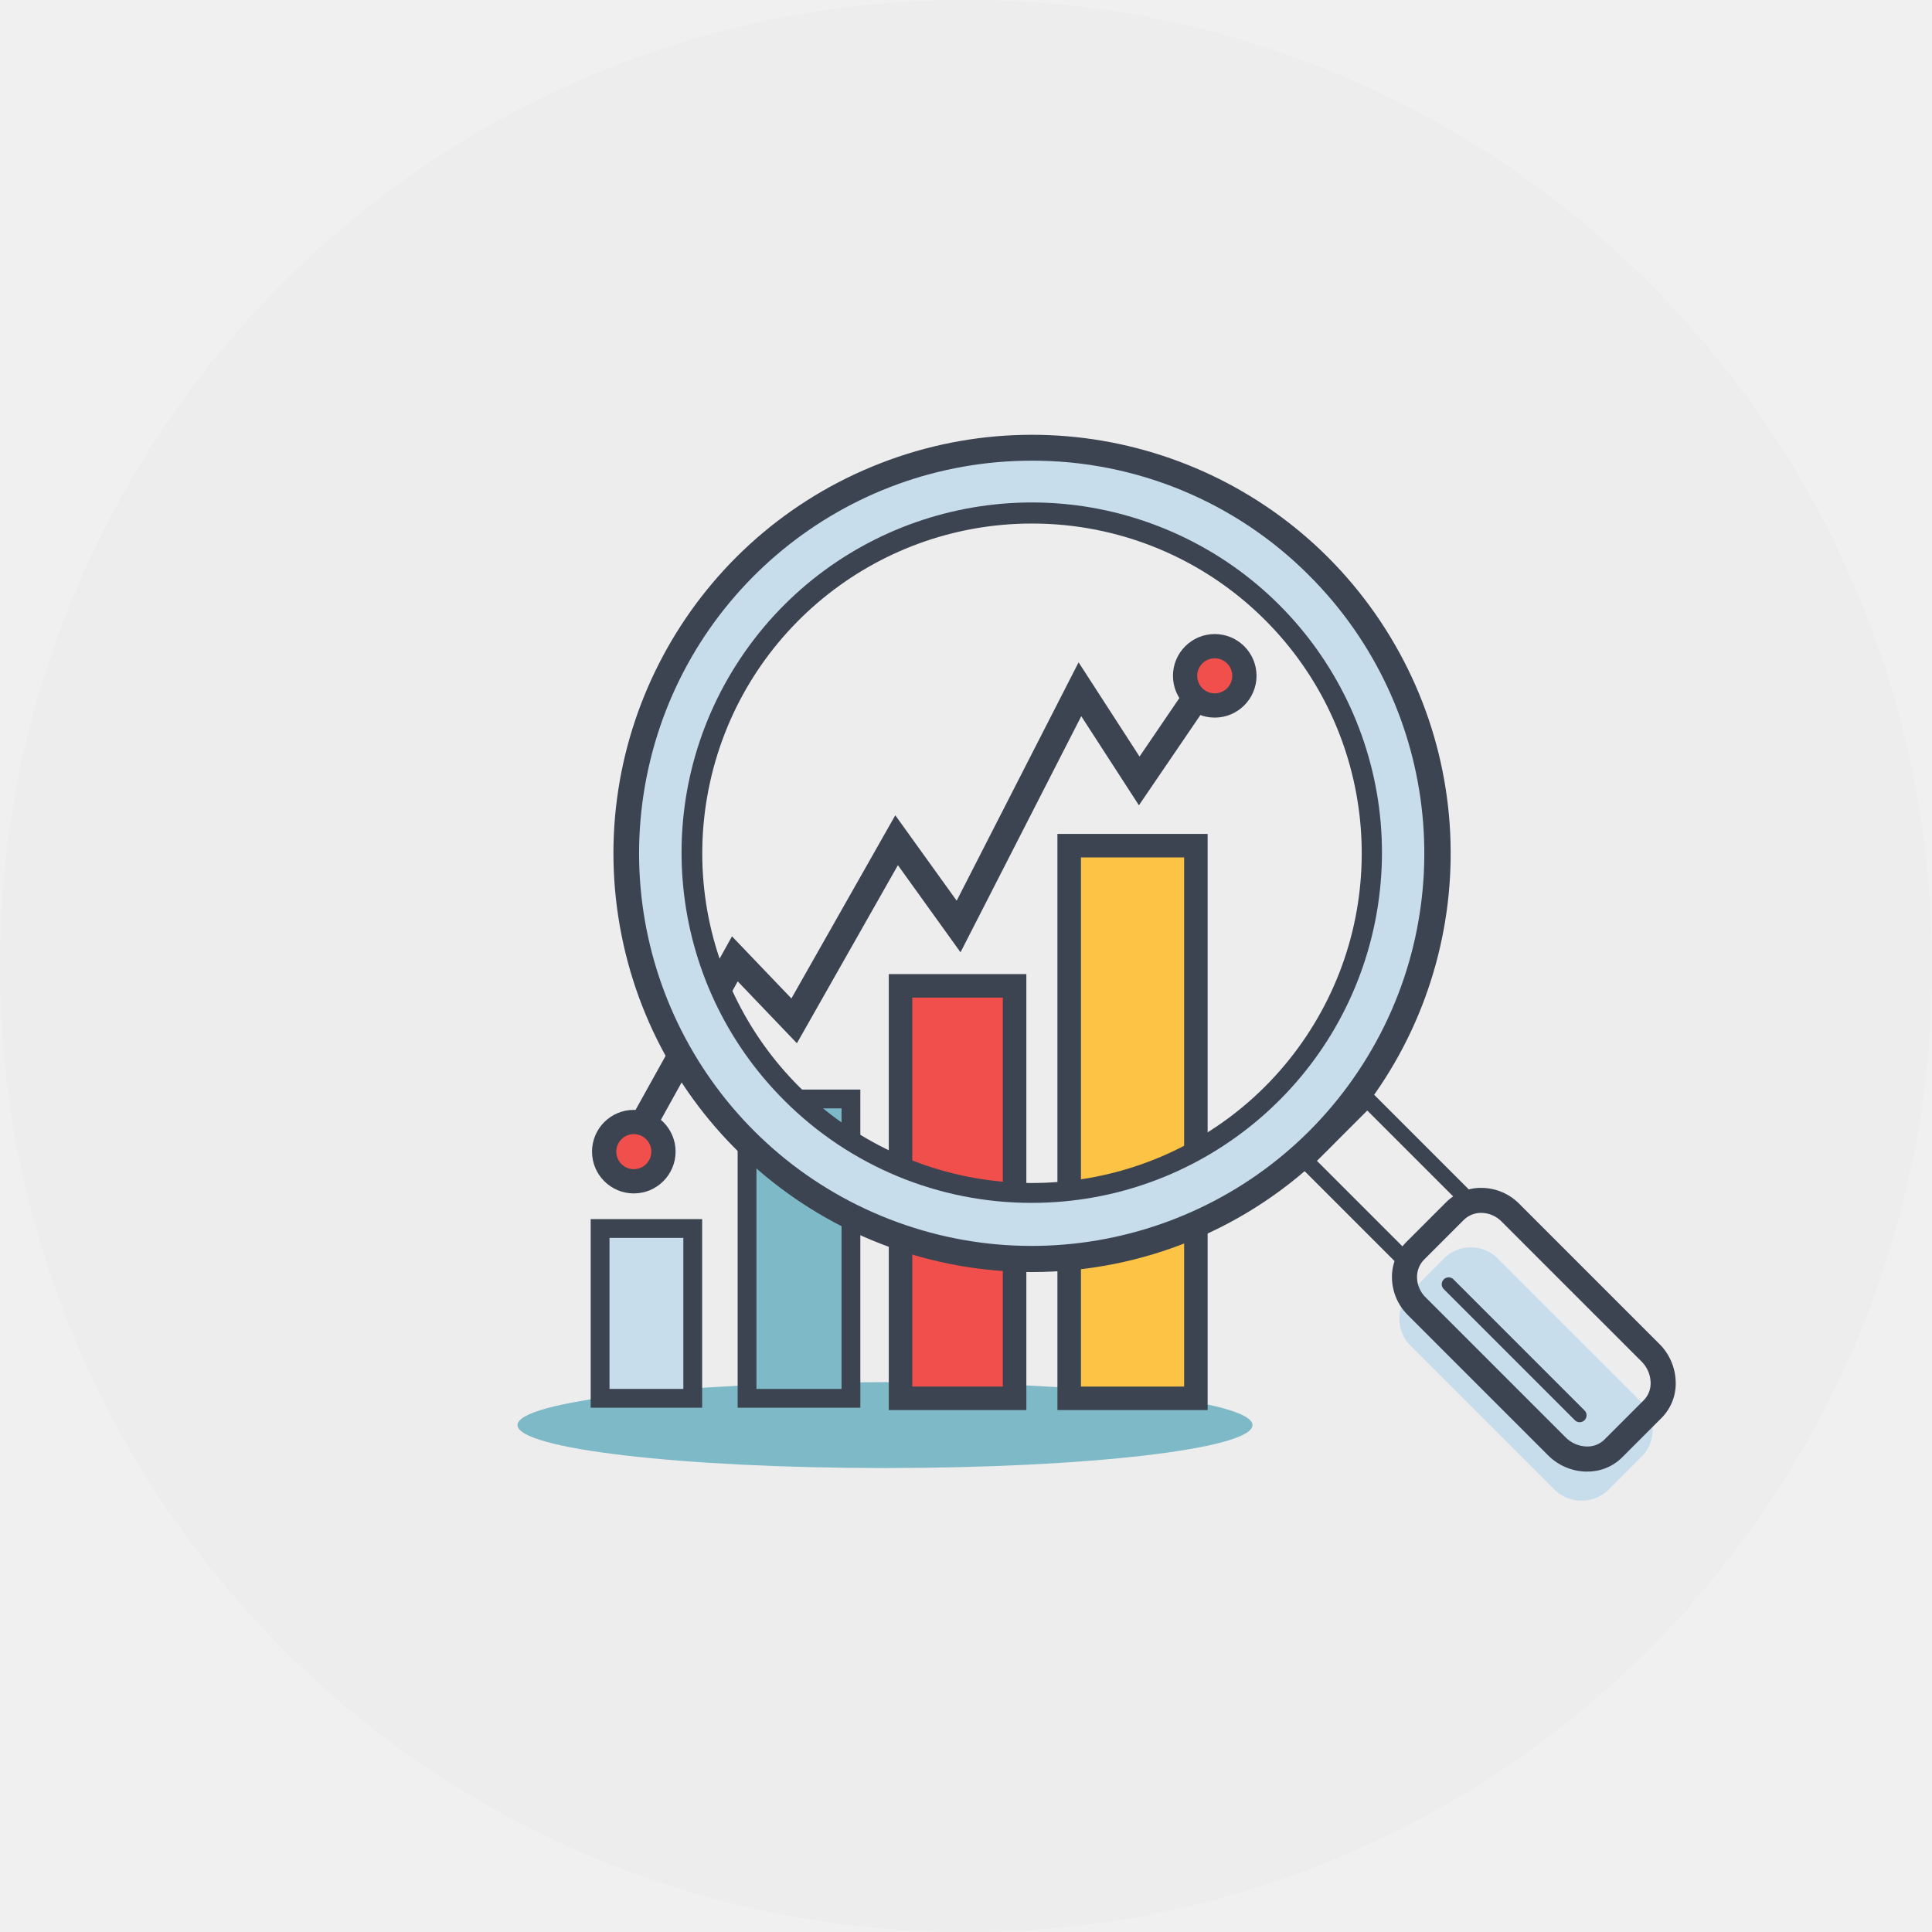
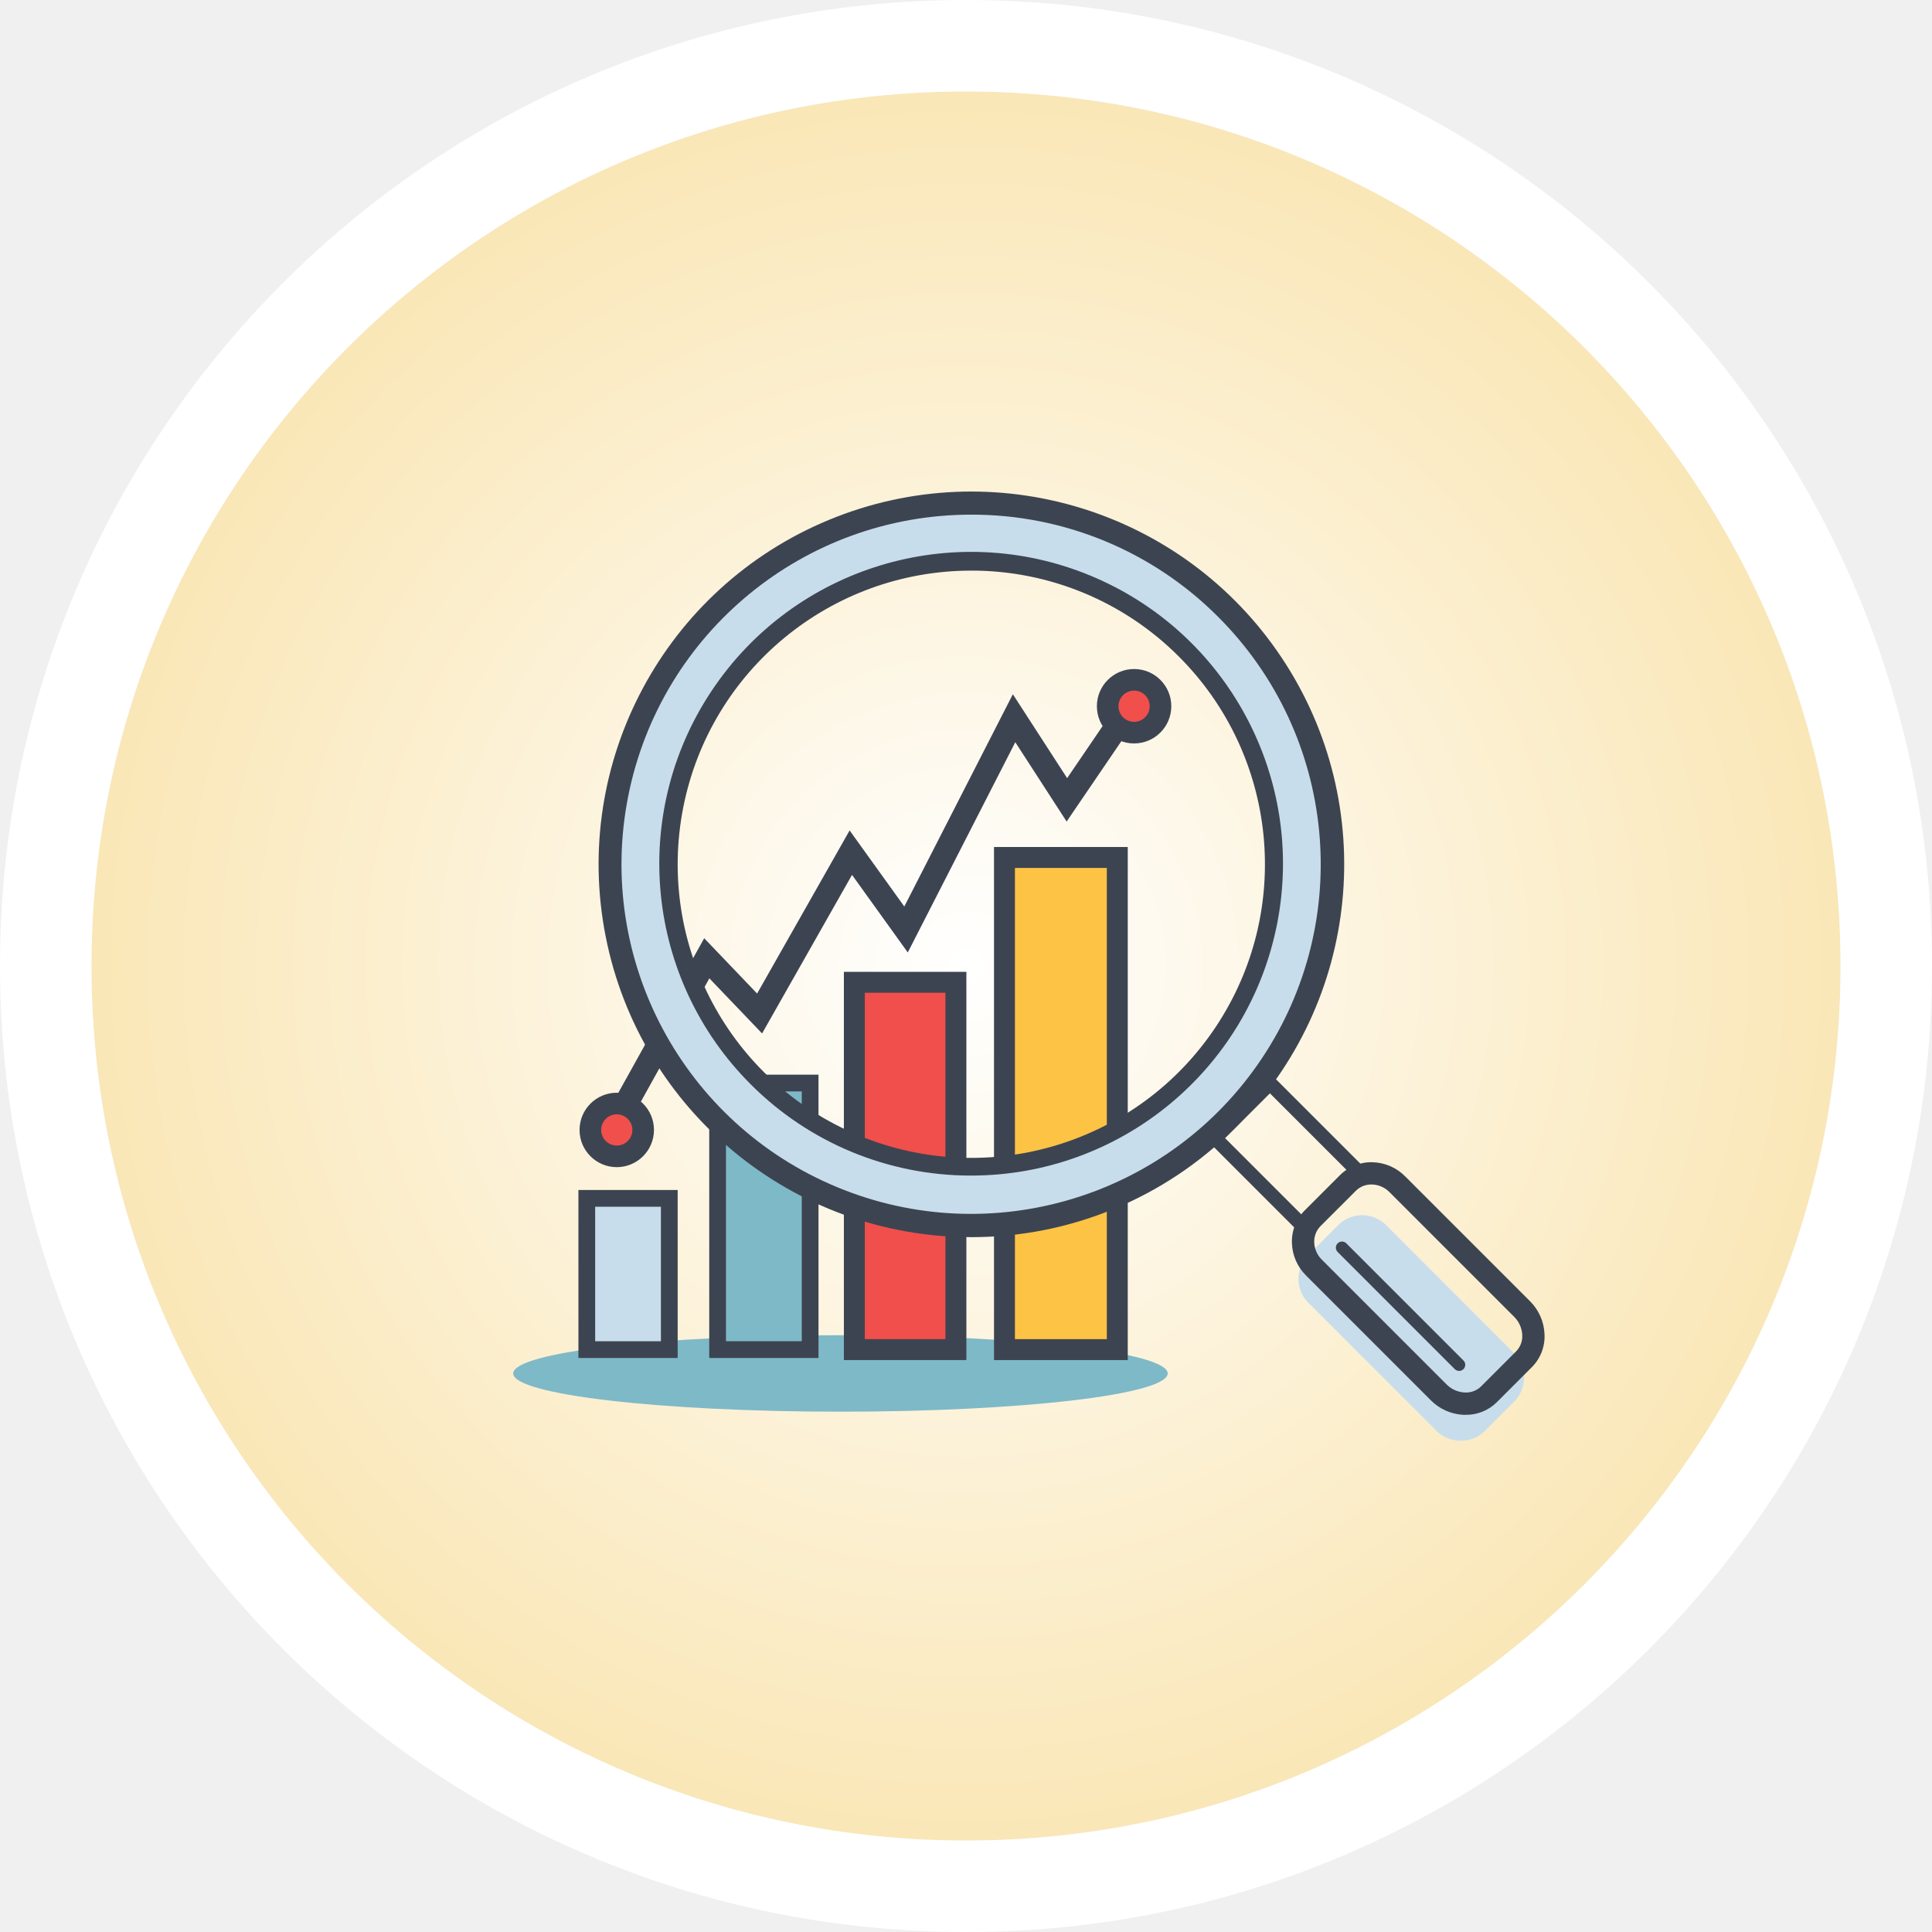
- <svg xmlns="http://www.w3.org/2000/svg" width="168" height="168" viewBox="0 0 168 168">
-   <g id="Group_23647" data-name="Group 23647" transform="translate(-491 -5726)">
-     <circle id="Ellipse_982" data-name="Ellipse 982" cx="84" cy="84" r="84" transform="translate(491 5726)" fill="#ededed" />
-     <g id="Group_17840" data-name="Group 17840" transform="translate(-3461.281 4262.511)">
-       <path id="Path_46374" data-name="Path 46374" d="M4040.919,1636.183l-2.049-1.138,10.149-18.269,5.167,5.4,9.033-15.928,5.339,7.428,10.6-20.727,5.3,8.193,6.508-9.558,1.938,1.319-8.5,12.477-5.013-7.748-10.5,20.531-5.444-7.575-8.783,15.485-5.147-5.381Z" transform="translate(-33.087 -71.866)" fill="#3d4451" />
-       <g id="Group_17837" data-name="Group 17837" transform="translate(3997.281 1501.256)">
-         <ellipse id="Ellipse_979" data-name="Ellipse 979" cx="31.956" cy="3.735" rx="31.956" ry="3.735" transform="translate(0 82.419)" fill="#7eb9c7" />
-         <g id="Group_17835" data-name="Group 17835" transform="translate(6.364 34.747)">
-           <g id="Group_17834" data-name="Group 17834">
-             <g id="Group_17830" data-name="Group 17830" transform="translate(40.585)">
-               <rect id="Rectangle_4526" data-name="Rectangle 4526" width="11.018" height="48.056" transform="translate(1.022 1.022)" fill="#fdc345" />
-               <path id="Path_46375" data-name="Path 46375" d="M4240.016,1721.335h-13.062v-50.1h13.062ZM4229,1719.291h8.974v-46.012H4229Z" transform="translate(-4226.954 -1671.234)" fill="#3d4451" />
+ <svg xmlns="http://www.w3.org/2000/svg" width="169" height="169" viewBox="0 0 169 169">
+   <defs>
+     <radialGradient id="radial-gradient" cx="0.5" cy="0.5" r="0.5" gradientUnits="objectBoundingBox">
+       <stop offset="0" stop-color="#fff" />
+       <stop offset="1" stop-color="#fae7b7" />
+     </radialGradient>
+   </defs>
+   <g id="Grupo_26377" data-name="Grupo 26377" transform="translate(-482 -5211)">
+     <g id="Elipse_1362" data-name="Elipse 1362" transform="translate(490 5219)" stroke="#fff" stroke-width="8" fill="url(#radial-gradient)">
+       <circle cx="76.5" cy="76.5" r="76.5" stroke="none" />
+       <circle cx="76.5" cy="76.5" r="80.5" fill="none" />
+     </g>
+     <g id="Grupo_17840" data-name="Grupo 17840" transform="translate(526.891 5253.965)">
+       <path id="Trazado_46374" data-name="Trazado 46374" d="M4040.705,1631.537l-1.836-1.02,9.092-16.365,4.629,4.839,8.092-14.268,4.783,6.654,9.495-18.567,4.749,7.339,5.83-8.562,1.736,1.182-7.61,11.177-4.491-6.941-9.405,18.392-4.877-6.786-7.868,13.871-4.611-4.821Z" transform="translate(-4031.253 -1575.046)" fill="#3d4451" />
+       <g id="Grupo_17837" data-name="Grupo 17837" transform="translate(0.001)">
+         <ellipse id="Elipse_979" data-name="Elipse 979" cx="28.626" cy="3.345" rx="28.626" ry="3.345" transform="translate(0 73.831)" fill="#7eb9c7" />
+         <g id="Grupo_17835" data-name="Grupo 17835" transform="translate(5.701 31.126)">
+           <g id="Grupo_17834" data-name="Grupo 17834">
+             <g id="Grupo_17830" data-name="Grupo 17830" transform="translate(36.356)">
+               <rect id="Rectángulo_4526" data-name="Rectángulo 4526" width="9.87" height="43.049" transform="translate(0.916 0.916)" fill="#fdc345" />
+               <path id="Trazado_46375" data-name="Trazado 46375" d="M4238.655,1716.115h-11.7v-44.881h11.7Zm-9.87-1.831h8.039v-41.218h-8.039Z" transform="translate(-4226.954 -1671.234)" fill="#3d4451" />
            </g>
-             <g id="Group_17831" data-name="Group 17831" transform="translate(25.926 12.19)">
-               <rect id="Rectangle_4527" data-name="Rectangle 4527" width="9.917" height="35.867" transform="translate(1.022 1.022)" fill="#f04f4c" />
-               <path id="Path_46376" data-name="Path 46376" d="M4167.2,1768.778h-11.961v-37.911H4167.2Zm-9.917-2.044h7.873v-33.822h-7.873Z" transform="translate(-4155.243 -1730.867)" fill="#3d4451" />
+             <g id="Grupo_17831" data-name="Grupo 17831" transform="translate(23.225 10.92)">
+               <rect id="Rectángulo_4527" data-name="Rectángulo 4527" width="8.884" height="32.129" transform="translate(0.916 0.916)" fill="#f04f4c" />
+               <path id="Trazado_46376" data-name="Trazado 46376" d="M4165.958,1764.827h-10.715v-33.96h10.715Zm-8.884-1.831h7.053v-30.3h-7.053Z" transform="translate(-4155.243 -1730.867)" fill="#3d4451" />
            </g>
-             <g id="Group_17832" data-name="Group 17832" transform="translate(0 33.492)">
-               <rect id="Rectangle_4528" data-name="Rectangle 4528" width="8.057" height="14.769" transform="translate(0.818 0.818)" fill="#c7ddeb" />
-               <path id="Path_46377" data-name="Path 46377" d="M4038.106,1851.481h-9.692v-16.4h9.692Zm-8.056-1.635h6.421v-13.133h-6.421Z" transform="translate(-4028.414 -1835.077)" fill="#3d4451" />
+             <g id="Grupo_17832" data-name="Grupo 17832" transform="translate(0 30.003)">
+               <rect id="Rectángulo_4528" data-name="Rectángulo 4528" width="7.217" height="13.23" transform="translate(0.733 0.732)" fill="#c7ddeb" />
+               <path id="Trazado_46377" data-name="Trazado 46377" d="M4037.1,1849.772h-8.682v-14.695h8.682Zm-7.217-1.465h5.752v-11.765h-5.752Z" transform="translate(-4028.414 -1835.077)" fill="#3d4451" />
            </g>
-             <g id="Group_17833" data-name="Group 17833" transform="translate(12.778 22.231)">
-               <rect id="Rectangle_4529" data-name="Rectangle 4529" width="9.035" height="26.03" transform="translate(0.818 0.818)" fill="#7eb9c7" />
-               <path id="Path_46378" data-name="Path 46378" d="M4101.593,1807.654h-10.669v-27.665h10.669Zm-9.034-1.635h7.4v-24.394h-7.4Z" transform="translate(-4090.923 -1779.989)" fill="#3d4451" />
+             <g id="Grupo_17833" data-name="Grupo 17833" transform="translate(11.447 19.915)">
+               <rect id="Rectángulo_4529" data-name="Rectángulo 4529" width="8.093" height="23.317" transform="translate(0.732 0.732)" fill="#7eb9c7" />
+               <path id="Trazado_46378" data-name="Trazado 46378" d="M4100.481,1804.771h-9.558v-24.782h9.558Zm-8.093-1.465h6.628v-21.852h-6.628Z" transform="translate(-4090.923 -1779.989)" fill="#3d4451" />
            </g>
          </g>
        </g>
-         <g id="Group_17836" data-name="Group 17836" transform="translate(8.286)">
-           <path id="Path_46379" data-name="Path 46379" d="M4106.373,1517.115a35.284,35.284,0,1,0,0,49.9A35.284,35.284,0,0,0,4106.373,1517.115Zm-4.093,45.807a29.5,29.5,0,1,1,0-41.714A29.5,29.5,0,0,1,4102.28,1562.922Z" transform="translate(-4044.437 -1505.651)" fill="#c7ddeb" />
-           <path id="Path_46380" data-name="Path 46380" d="M4393.281,1860.385a3.4,3.4,0,0,1,.349,4.726l-3.205,3.206a3.4,3.4,0,0,1-4.726-.35l-12.194-12.194a3.314,3.314,0,0,1-.285-4.661l3.206-3.206a3.314,3.314,0,0,1,4.662.285Z" transform="translate(-4303.998 -1776.385)" fill="#c7ddeb" />
-           <path id="Path_46381" data-name="Path 46381" d="M4074.244,1574.1a36.4,36.4,0,1,1,25.76-10.653A36.313,36.313,0,0,1,4074.244,1574.1Zm0-70.552a34.139,34.139,0,1,0,24.139,10A33.916,33.916,0,0,0,4074.245,1503.548Z" transform="translate(-4037.814 -1501.256)" fill="#3d4451" />
-           <path id="Path_46382" data-name="Path 46382" d="M4097.712,1591.554a30.318,30.318,0,0,1-21.506-8.894h0a30.451,30.451,0,1,1,21.506,8.894Zm0-59.072A28.671,28.671,0,1,0,4118,1540.87,28.594,28.594,0,0,0,4097.713,1532.483Z" transform="translate(-4061.282 -1524.724)" fill="#3d4451" />
-           <path id="Path_46383" data-name="Path 46383" d="M4337.623,1795.519l-9.893-9.893,6.344-6.344,9.893,9.893Zm-7.927-9.893,7.927,7.927,4.378-4.378-7.927-7.927Z" transform="translate(-4268.466 -1722.449)" fill="#3d4451" />
-           <path id="Path_46384" data-name="Path 46384" d="M4388.146,1847.875c-.061,0-.123,0-.184,0a4.311,4.311,0,0,1-2.866-1.268L4372.9,1834.41a4.167,4.167,0,0,1-1.236-2.844,3.81,3.81,0,0,1,1.112-2.823l3.441-3.442a3.8,3.8,0,0,1,2.824-1.112,4.164,4.164,0,0,1,2.844,1.236l12.194,12.194a4.313,4.313,0,0,1,1.268,2.866,3.766,3.766,0,0,1-1.08,2.867l-3.442,3.442A3.742,3.742,0,0,1,4388.146,1847.875Zm-9.207-22.493a2.619,2.619,0,0,0-1.874.763l-3.442,3.442a2.626,2.626,0,0,0-.762,1.948,2.974,2.974,0,0,0,.887,2.03l12.194,12.194a3.161,3.161,0,0,0,2.073.919,2.572,2.572,0,0,0,1.969-.73l3.442-3.442a2.581,2.581,0,0,0,.73-1.97,3.162,3.162,0,0,0-.918-2.073l-12.194-12.194a2.975,2.975,0,0,0-2.03-.886Z" transform="translate(-4303.42 -1758.174)" fill="#3d4451" />
-           <path id="Path_46385" data-name="Path 46385" d="M4386.234,1846.456c-.068,0-.137,0-.206,0a4.8,4.8,0,0,1-3.192-1.411l-12.193-12.194a4.652,4.652,0,0,1-1.38-3.179,4.3,4.3,0,0,1,1.256-3.184l3.442-3.442a4.31,4.31,0,0,1,3.184-1.256,4.655,4.655,0,0,1,3.18,1.38l12.194,12.194a4.8,4.8,0,0,1,1.411,3.193,4.249,4.249,0,0,1-1.223,3.235l-3.441,3.442A4.229,4.229,0,0,1,4386.234,1846.456Zm-9.208-22.493a2.135,2.135,0,0,0-1.526.619l-3.442,3.442a2.141,2.141,0,0,0-.618,1.587,2.484,2.484,0,0,0,.743,1.695l12.193,12.194a2.667,2.667,0,0,0,1.747.775,2.093,2.093,0,0,0,1.6-.586l3.441-3.442a2.1,2.1,0,0,0,.587-1.6,2.665,2.665,0,0,0-.775-1.746l-12.194-12.194a2.485,2.485,0,0,0-1.695-.742Z" transform="translate(-4301.507 -1756.263)" fill="#3d4451" />
-           <path id="Path_46386" data-name="Path 46386" d="M4402.293,1872.335a.6.6,0,0,1-.423-.175l-11.437-11.438a.6.6,0,0,1,.845-.845l11.438,11.437a.6.6,0,0,1-.423,1.02Z" transform="translate(-4318.212 -1786.43)" fill="#3d4451" />
+         <g id="Grupo_17836" data-name="Grupo 17836" transform="translate(7.422)">
+           <path id="Trazado_46379" data-name="Trazado 46379" d="M4100.1,1516.038a31.608,31.608,0,1,0,0,44.7A31.607,31.607,0,0,0,4100.1,1516.038Zm-3.666,41.034a26.423,26.423,0,1,1,0-37.368A26.424,26.424,0,0,1,4096.43,1557.072Z" transform="translate(-4044.614 -1505.768)" fill="#c7ddeb" />
+           <path id="Trazado_46380" data-name="Trazado 46380" d="M4391.1,1859a3.047,3.047,0,0,1,.313,4.234l-2.871,2.872a3.047,3.047,0,0,1-4.233-.313l-10.923-10.923a2.969,2.969,0,0,1-.255-4.176l2.872-2.872a2.969,2.969,0,0,1,4.176.255Z" transform="translate(-4311.124 -1783.751)" fill="#c7ddeb" />
+           <path id="Trazado_46381" data-name="Trazado 46381" d="M4070.448,1566.51a32.609,32.609,0,1,1,23.076-9.543A32.529,32.529,0,0,1,4070.448,1566.51Zm0-63.2a30.581,30.581,0,1,0,21.624,8.957A30.382,30.382,0,0,0,4070.449,1503.31Z" transform="translate(-4037.814 -1501.256)" fill="#3d4451" />
+           <path id="Trazado_46382" data-name="Trazado 46382" d="M4094.545,1585.219a27.158,27.158,0,0,1-19.265-7.967h0a27.277,27.277,0,1,1,19.265,7.967Zm0-52.917a25.684,25.684,0,1,0,18.17,7.514A25.614,25.614,0,0,0,4094.545,1532.3Z" transform="translate(-4061.911 -1525.352)" fill="#3d4451" />
+           <path id="Trazado_46383" data-name="Trazado 46383" d="M4336.592,1793.827l-8.862-8.862,5.683-5.683,8.862,8.862Zm-7.1-8.862,7.1,7.1,3.922-3.922-7.1-7.1Z" transform="translate(-4274.642 -1728.37)" fill="#3d4451" />
+           <path id="Trazado_46384" data-name="Trazado 46384" d="M4386.429,1845.407c-.055,0-.11,0-.165,0a3.861,3.861,0,0,1-2.567-1.135l-10.923-10.923a3.732,3.732,0,0,1-1.107-2.548,3.413,3.413,0,0,1,1-2.529l3.083-3.083a3.4,3.4,0,0,1,2.53-1,3.729,3.729,0,0,1,2.547,1.107l10.924,10.923a3.863,3.863,0,0,1,1.136,2.567,3.373,3.373,0,0,1-.967,2.568l-3.083,3.083A3.353,3.353,0,0,1,4386.429,1845.407Zm-8.248-20.149a2.348,2.348,0,0,0-1.679.684l-3.083,3.083a2.352,2.352,0,0,0-.683,1.745,2.663,2.663,0,0,0,.794,1.818l10.923,10.923a2.833,2.833,0,0,0,1.857.823,2.3,2.3,0,0,0,1.764-.654l3.083-3.083a2.314,2.314,0,0,0,.654-1.764,2.835,2.835,0,0,0-.823-1.857l-10.924-10.923a2.666,2.666,0,0,0-1.818-.794Z" transform="translate(-4310.531 -1765.052)" fill="#3d4451" />
+           <path id="Trazado_46385" data-name="Trazado 46385" d="M4384.466,1843.886c-.062,0-.123,0-.185,0a4.3,4.3,0,0,1-2.86-1.264l-10.923-10.923a4.17,4.17,0,0,1-1.237-2.848,3.852,3.852,0,0,1,1.125-2.852l3.083-3.083a3.861,3.861,0,0,1,2.852-1.125,4.168,4.168,0,0,1,2.848,1.236l10.923,10.923a4.3,4.3,0,0,1,1.264,2.86,3.808,3.808,0,0,1-1.1,2.9l-3.083,3.083A3.79,3.79,0,0,1,4384.466,1843.886Zm-8.248-20.15a1.912,1.912,0,0,0-1.367.555l-3.084,3.083a1.916,1.916,0,0,0-.554,1.422,2.226,2.226,0,0,0,.666,1.518l10.922,10.923a2.389,2.389,0,0,0,1.564.694,1.875,1.875,0,0,0,1.435-.525l3.083-3.083a1.881,1.881,0,0,0,.525-1.434,2.384,2.384,0,0,0-.694-1.564l-10.923-10.923a2.227,2.227,0,0,0-1.518-.665Z" transform="translate(-4308.566 -1763.09)" fill="#3d4451" />
+           <path id="Trazado_46386" data-name="Trazado 46386" d="M4401.039,1871.018a.536.536,0,0,1-.379-.156l-10.245-10.246a.535.535,0,0,1,.757-.757l10.246,10.246a.535.535,0,0,1-.378.914Z" transform="translate(-4325.719 -1794.064)" fill="#3d4451" />
        </g>
      </g>
-       <g id="Group_17838" data-name="Group 17838" transform="translate(4054.277 1518.623)">
-         <circle id="Ellipse_980" data-name="Ellipse 980" cx="2.579" cy="2.579" r="2.579" transform="translate(0.264 2.238) rotate(-22.5)" fill="#f04f4c" />
-         <path id="Path_46387" data-name="Path 46387" d="M4279.739,1593.48a3.633,3.633,0,1,1,3.633-3.634A3.638,3.638,0,0,1,4279.739,1593.48Zm0-5.157a1.524,1.524,0,1,0,1.523,1.524A1.526,1.526,0,0,0,4279.739,1588.323Z" transform="translate(-4276.105 -1586.213)" fill="#3d4451" />
+       <g id="Grupo_17838" data-name="Grupo 17838" transform="translate(51.059 15.557)">
+         <circle id="Elipse_980" data-name="Elipse 980" cx="2.31" cy="2.31" r="2.31" transform="translate(0.237 2.005) rotate(-22.5)" fill="#f04f4c" />
+         <path id="Trazado_46387" data-name="Trazado 46387" d="M4279.36,1592.723a3.255,3.255,0,1,1,3.254-3.255A3.259,3.259,0,0,1,4279.36,1592.723Zm0-4.62a1.365,1.365,0,1,0,1.364,1.365A1.367,1.367,0,0,0,4279.36,1588.1Z" transform="translate(-4276.105 -1586.213)" fill="#3d4451" />
      </g>
-       <g id="Group_17839" data-name="Group 17839" transform="translate(4003.76 1559.998)">
-         <circle id="Ellipse_981" data-name="Ellipse 981" cx="2.579" cy="2.579" r="2.579" transform="translate(0.675 5.766) rotate(-80.783)" fill="#f04f4c" />
-         <path id="Path_46388" data-name="Path 46388" d="M4032.609,1795.886a3.633,3.633,0,1,1,3.634-3.633A3.637,3.637,0,0,1,4032.609,1795.886Zm0-5.157a1.524,1.524,0,1,0,1.524,1.524A1.526,1.526,0,0,0,4032.609,1790.729Z" transform="translate(-4028.975 -1788.619)" fill="#3d4451" />
+       <g id="Grupo_17839" data-name="Grupo 17839" transform="translate(5.805 52.621)">
+         <circle id="Elipse_981" data-name="Elipse 981" cx="2.31" cy="2.31" r="2.31" transform="translate(0.605 5.165) rotate(-80.783)" fill="#f04f4c" />
+         <path id="Trazado_46388" data-name="Trazado 46388" d="M4032.23,1795.129a3.255,3.255,0,1,1,3.255-3.255A3.258,3.258,0,0,1,4032.23,1795.129Zm0-4.62a1.365,1.365,0,1,0,1.365,1.365A1.367,1.367,0,0,0,4032.23,1790.509Z" transform="translate(-4028.975 -1788.619)" fill="#3d4451" />
      </g>
    </g>
  </g>
</svg>
